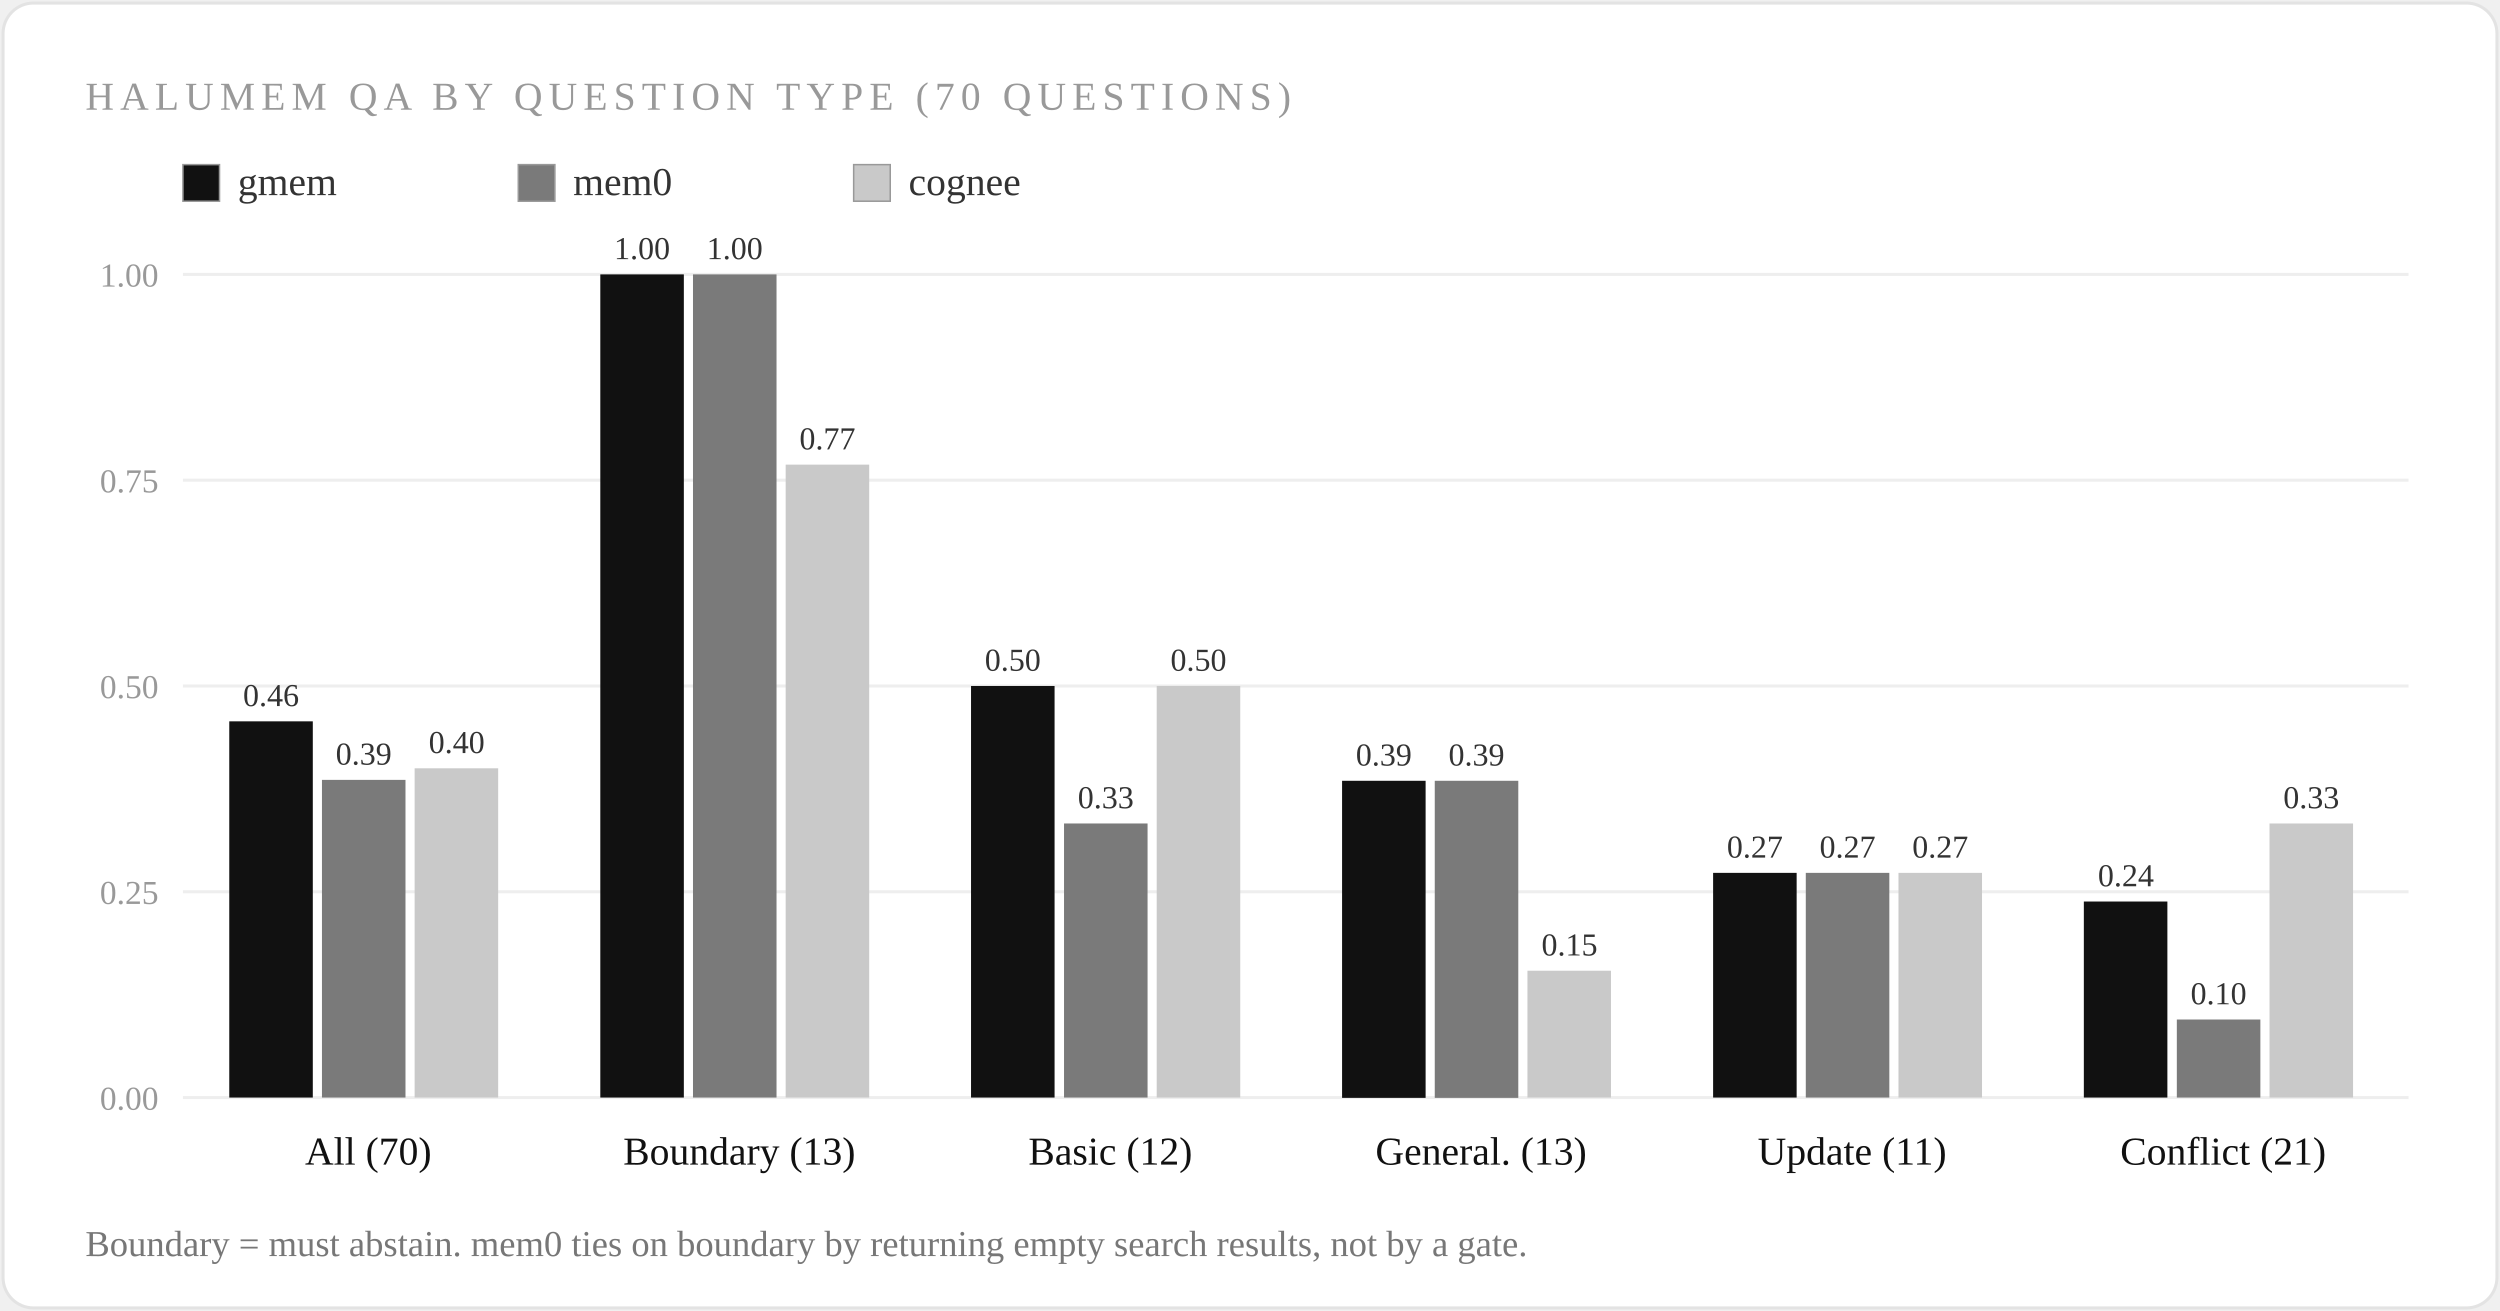
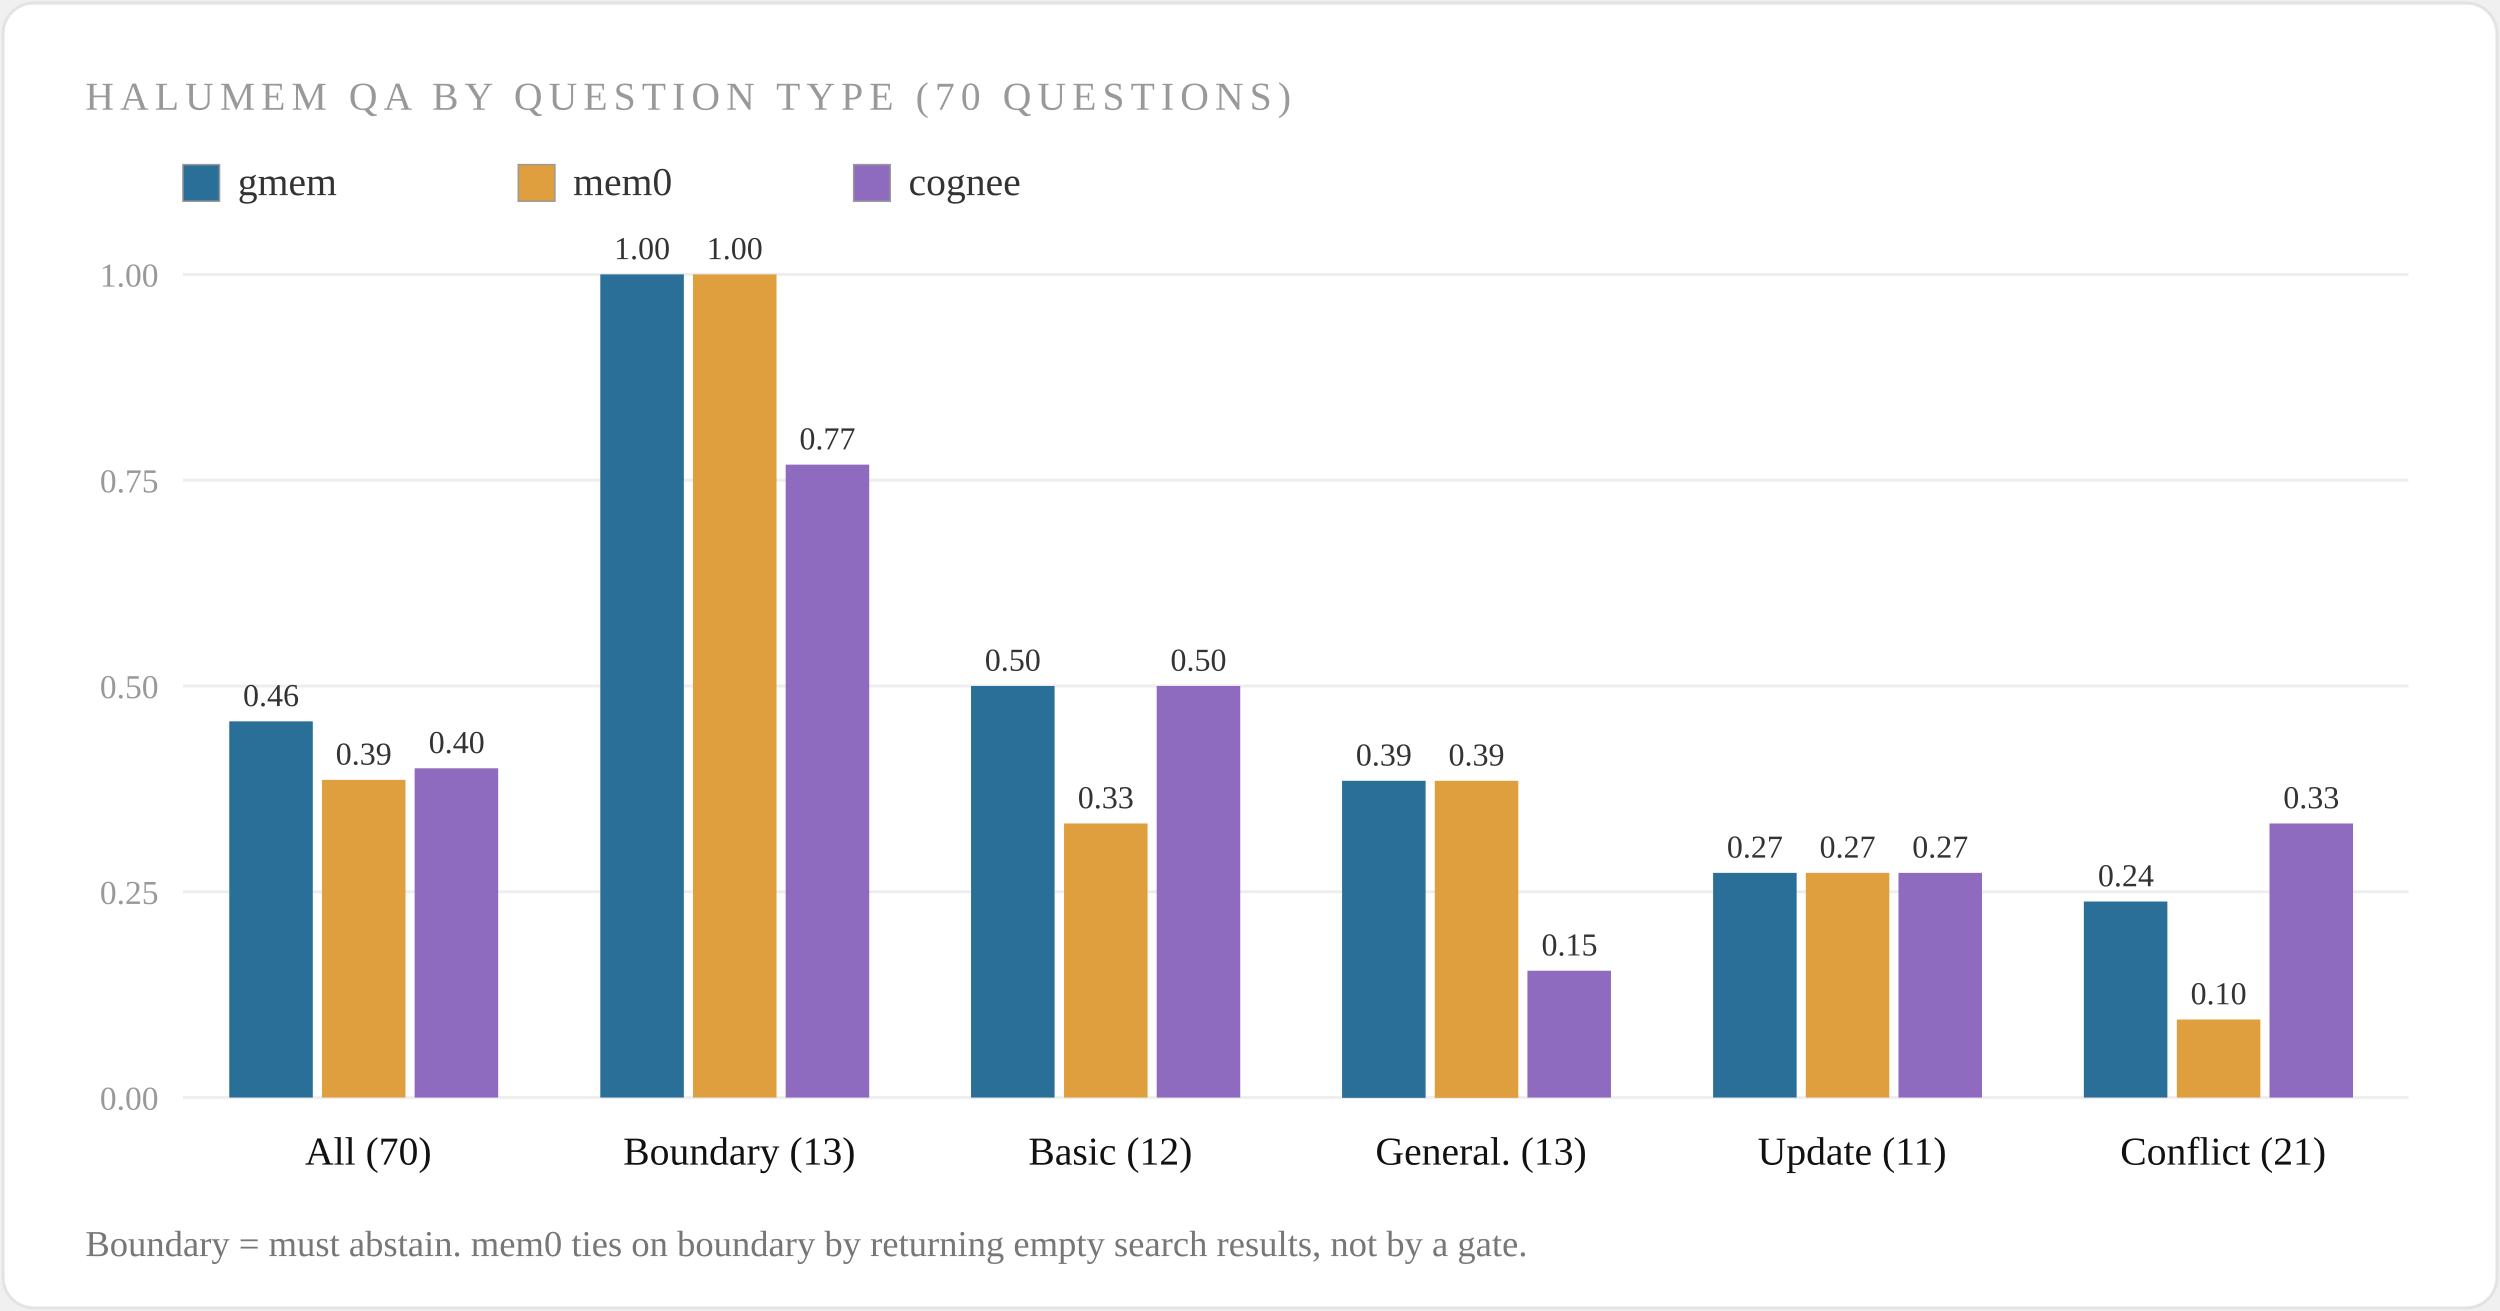
<svg xmlns="http://www.w3.org/2000/svg" width="820" height="430" viewBox="0 0 820 430" fill="none" role="img" aria-label="HaluMem QA score per slice for three backends">
  <rect x="1" y="1" width="818" height="428" rx="10" fill="#fff" stroke="#e3e3e3" />
  <text x="28" y="36" font-family="Source Serif 4, Georgia, serif" font-size="13" letter-spacing="2" fill="#999">HALUMEM QA BY QUESTION TYPE (70 QUESTIONS)</text>
-   <rect x="60" y="54" width="12" height="12" fill="#111" stroke="#999" stroke-width=".5" />
+   <rect x="60" y="54" width="12" height="12" fill="#2a6f97" stroke="#999" stroke-width=".5" />
  <text x="78" y="64" font-family="Source Serif 4, Georgia, serif" font-size="13" fill="#333">gmem</text>
-   <rect x="170" y="54" width="12" height="12" fill="#7a7a7a" stroke="#999" stroke-width=".5" />
+   <rect x="170" y="54" width="12" height="12" fill="#e09f3e" stroke="#999" stroke-width=".5" />
  <text x="188" y="64" font-family="Source Serif 4, Georgia, serif" font-size="13" fill="#333">mem0</text>
-   <rect x="280" y="54" width="12" height="12" fill="#c9c9c9" stroke="#999" stroke-width=".5" />
+   <rect x="280" y="54" width="12" height="12" fill="#8e6bbf" stroke="#999" stroke-width=".5" />
  <text x="298" y="64" font-family="Source Serif 4, Georgia, serif" font-size="13" fill="#333">cognee</text>
  <line x1="60" y1="360.0" x2="790" y2="360.0" stroke="#eee" />
  <text x="52" y="364.0" text-anchor="end" font-family="Source Serif 4, Georgia, serif" font-size="11" fill="#999">0.00</text>
  <line x1="60" y1="292.5" x2="790" y2="292.5" stroke="#eee" />
  <text x="52" y="296.5" text-anchor="end" font-family="Source Serif 4, Georgia, serif" font-size="11" fill="#999">0.25</text>
  <line x1="60" y1="225.0" x2="790" y2="225.0" stroke="#eee" />
  <text x="52" y="229.0" text-anchor="end" font-family="Source Serif 4, Georgia, serif" font-size="11" fill="#999">0.50</text>
  <line x1="60" y1="157.5" x2="790" y2="157.5" stroke="#eee" />
  <text x="52" y="161.5" text-anchor="end" font-family="Source Serif 4, Georgia, serif" font-size="11" fill="#999">0.75</text>
  <line x1="60" y1="90.0" x2="790" y2="90.0" stroke="#eee" />
  <text x="52" y="94.0" text-anchor="end" font-family="Source Serif 4, Georgia, serif" font-size="11" fill="#999">1.00</text>
-   <rect x="75.2" y="236.6" width="27.4" height="123.4" fill="#111" />
+   <rect x="75.2" y="236.6" width="27.4" height="123.4" fill="#2a6f97" />
  <text x="88.9" y="231.6" text-anchor="middle" font-family="Source Serif 4, Georgia, serif" font-size="10.5" fill="#333">0.46</text>
-   <rect x="105.6" y="255.8" width="27.4" height="104.2" fill="#7a7a7a" />
+   <rect x="105.6" y="255.8" width="27.4" height="104.2" fill="#e09f3e" />
  <text x="119.3" y="250.8" text-anchor="middle" font-family="Source Serif 4, Georgia, serif" font-size="10.5" fill="#333">0.39</text>
-   <rect x="136.0" y="252.0" width="27.4" height="108.0" fill="#c9c9c9" />
+   <rect x="136.0" y="252.0" width="27.4" height="108.0" fill="#8e6bbf" />
  <text x="149.8" y="247.0" text-anchor="middle" font-family="Source Serif 4, Georgia, serif" font-size="10.5" fill="#333">0.40</text>
  <text x="120.8" y="382" text-anchor="middle" font-family="Source Serif 4, Georgia, serif" font-size="13" fill="#111">All (70)</text>
-   <rect x="196.9" y="90.0" width="27.4" height="270.0" fill="#111" />
+   <rect x="196.9" y="90.0" width="27.4" height="270.0" fill="#2a6f97" />
  <text x="210.6" y="85.0" text-anchor="middle" font-family="Source Serif 4, Georgia, serif" font-size="10.5" fill="#333">1.00</text>
-   <rect x="227.3" y="90.0" width="27.4" height="270.0" fill="#7a7a7a" />
+   <rect x="227.3" y="90.0" width="27.4" height="270.0" fill="#e09f3e" />
  <text x="241.0" y="85.0" text-anchor="middle" font-family="Source Serif 4, Georgia, serif" font-size="10.5" fill="#333">1.00</text>
-   <rect x="257.7" y="152.4" width="27.4" height="207.6" fill="#c9c9c9" />
+   <rect x="257.7" y="152.4" width="27.4" height="207.6" fill="#8e6bbf" />
  <text x="271.4" y="147.4" text-anchor="middle" font-family="Source Serif 4, Georgia, serif" font-size="10.5" fill="#333">0.77</text>
  <text x="242.5" y="382" text-anchor="middle" font-family="Source Serif 4, Georgia, serif" font-size="13" fill="#111">Boundary (13)</text>
-   <rect x="318.5" y="225.0" width="27.4" height="135.0" fill="#111" />
+   <rect x="318.5" y="225.0" width="27.4" height="135.0" fill="#2a6f97" />
  <text x="332.2" y="220.0" text-anchor="middle" font-family="Source Serif 4, Georgia, serif" font-size="10.5" fill="#333">0.50</text>
-   <rect x="349.0" y="270.1" width="27.4" height="89.9" fill="#7a7a7a" />
+   <rect x="349.0" y="270.1" width="27.4" height="89.9" fill="#e09f3e" />
  <text x="362.7" y="265.1" text-anchor="middle" font-family="Source Serif 4, Georgia, serif" font-size="10.5" fill="#333">0.33</text>
-   <rect x="379.4" y="225.0" width="27.4" height="135.0" fill="#c9c9c9" />
+   <rect x="379.4" y="225.0" width="27.4" height="135.0" fill="#8e6bbf" />
  <text x="393.1" y="220.0" text-anchor="middle" font-family="Source Serif 4, Georgia, serif" font-size="10.5" fill="#333">0.50</text>
  <text x="364.2" y="382" text-anchor="middle" font-family="Source Serif 4, Georgia, serif" font-size="13" fill="#111">Basic (12)</text>
-   <rect x="440.2" y="256.1" width="27.4" height="104.0" fill="#111" />
+   <rect x="440.2" y="256.1" width="27.4" height="104.0" fill="#2a6f97" />
  <text x="453.9" y="251.1" text-anchor="middle" font-family="Source Serif 4, Georgia, serif" font-size="10.5" fill="#333">0.39</text>
-   <rect x="470.6" y="256.1" width="27.4" height="104.0" fill="#7a7a7a" />
+   <rect x="470.6" y="256.1" width="27.4" height="104.0" fill="#e09f3e" />
  <text x="484.3" y="251.1" text-anchor="middle" font-family="Source Serif 4, Georgia, serif" font-size="10.5" fill="#333">0.39</text>
-   <rect x="501.0" y="318.4" width="27.4" height="41.6" fill="#c9c9c9" />
+   <rect x="501.0" y="318.4" width="27.4" height="41.6" fill="#8e6bbf" />
  <text x="514.8" y="313.4" text-anchor="middle" font-family="Source Serif 4, Georgia, serif" font-size="10.5" fill="#333">0.15</text>
  <text x="485.8" y="382" text-anchor="middle" font-family="Source Serif 4, Georgia, serif" font-size="13" fill="#111">General. (13)</text>
-   <rect x="561.9" y="286.3" width="27.4" height="73.7" fill="#111" />
+   <rect x="561.9" y="286.3" width="27.4" height="73.7" fill="#2a6f97" />
  <text x="575.6" y="281.3" text-anchor="middle" font-family="Source Serif 4, Georgia, serif" font-size="10.5" fill="#333">0.27</text>
-   <rect x="592.3" y="286.3" width="27.4" height="73.7" fill="#7a7a7a" />
+   <rect x="592.3" y="286.3" width="27.4" height="73.7" fill="#e09f3e" />
  <text x="606.0" y="281.3" text-anchor="middle" font-family="Source Serif 4, Georgia, serif" font-size="10.5" fill="#333">0.27</text>
-   <rect x="622.7" y="286.3" width="27.4" height="73.7" fill="#c9c9c9" />
+   <rect x="622.7" y="286.3" width="27.4" height="73.7" fill="#8e6bbf" />
  <text x="636.4" y="281.3" text-anchor="middle" font-family="Source Serif 4, Georgia, serif" font-size="10.5" fill="#333">0.27</text>
  <text x="607.5" y="382" text-anchor="middle" font-family="Source Serif 4, Georgia, serif" font-size="13" fill="#111">Update (11)</text>
-   <rect x="683.5" y="295.7" width="27.4" height="64.3" fill="#111" />
+   <rect x="683.5" y="295.7" width="27.4" height="64.3" fill="#2a6f97" />
  <text x="697.3" y="290.7" text-anchor="middle" font-family="Source Serif 4, Georgia, serif" font-size="10.5" fill="#333">0.24</text>
-   <rect x="714.0" y="334.4" width="27.4" height="25.6" fill="#7a7a7a" />
+   <rect x="714.0" y="334.4" width="27.4" height="25.6" fill="#e09f3e" />
  <text x="727.7" y="329.4" text-anchor="middle" font-family="Source Serif 4, Georgia, serif" font-size="10.5" fill="#333">0.10</text>
-   <rect x="744.4" y="270.1" width="27.4" height="89.9" fill="#c9c9c9" />
+   <rect x="744.4" y="270.1" width="27.4" height="89.9" fill="#8e6bbf" />
  <text x="758.1" y="265.1" text-anchor="middle" font-family="Source Serif 4, Georgia, serif" font-size="10.5" fill="#333">0.33</text>
  <text x="729.2" y="382" text-anchor="middle" font-family="Source Serif 4, Georgia, serif" font-size="13" fill="#111">Conflict (21)</text>
  <text x="28" y="412" font-family="Source Serif 4, Georgia, serif" font-size="12" fill="#777">Boundary = must abstain. mem0 ties on boundary by returning empty search results, not by a gate.</text>
</svg>
